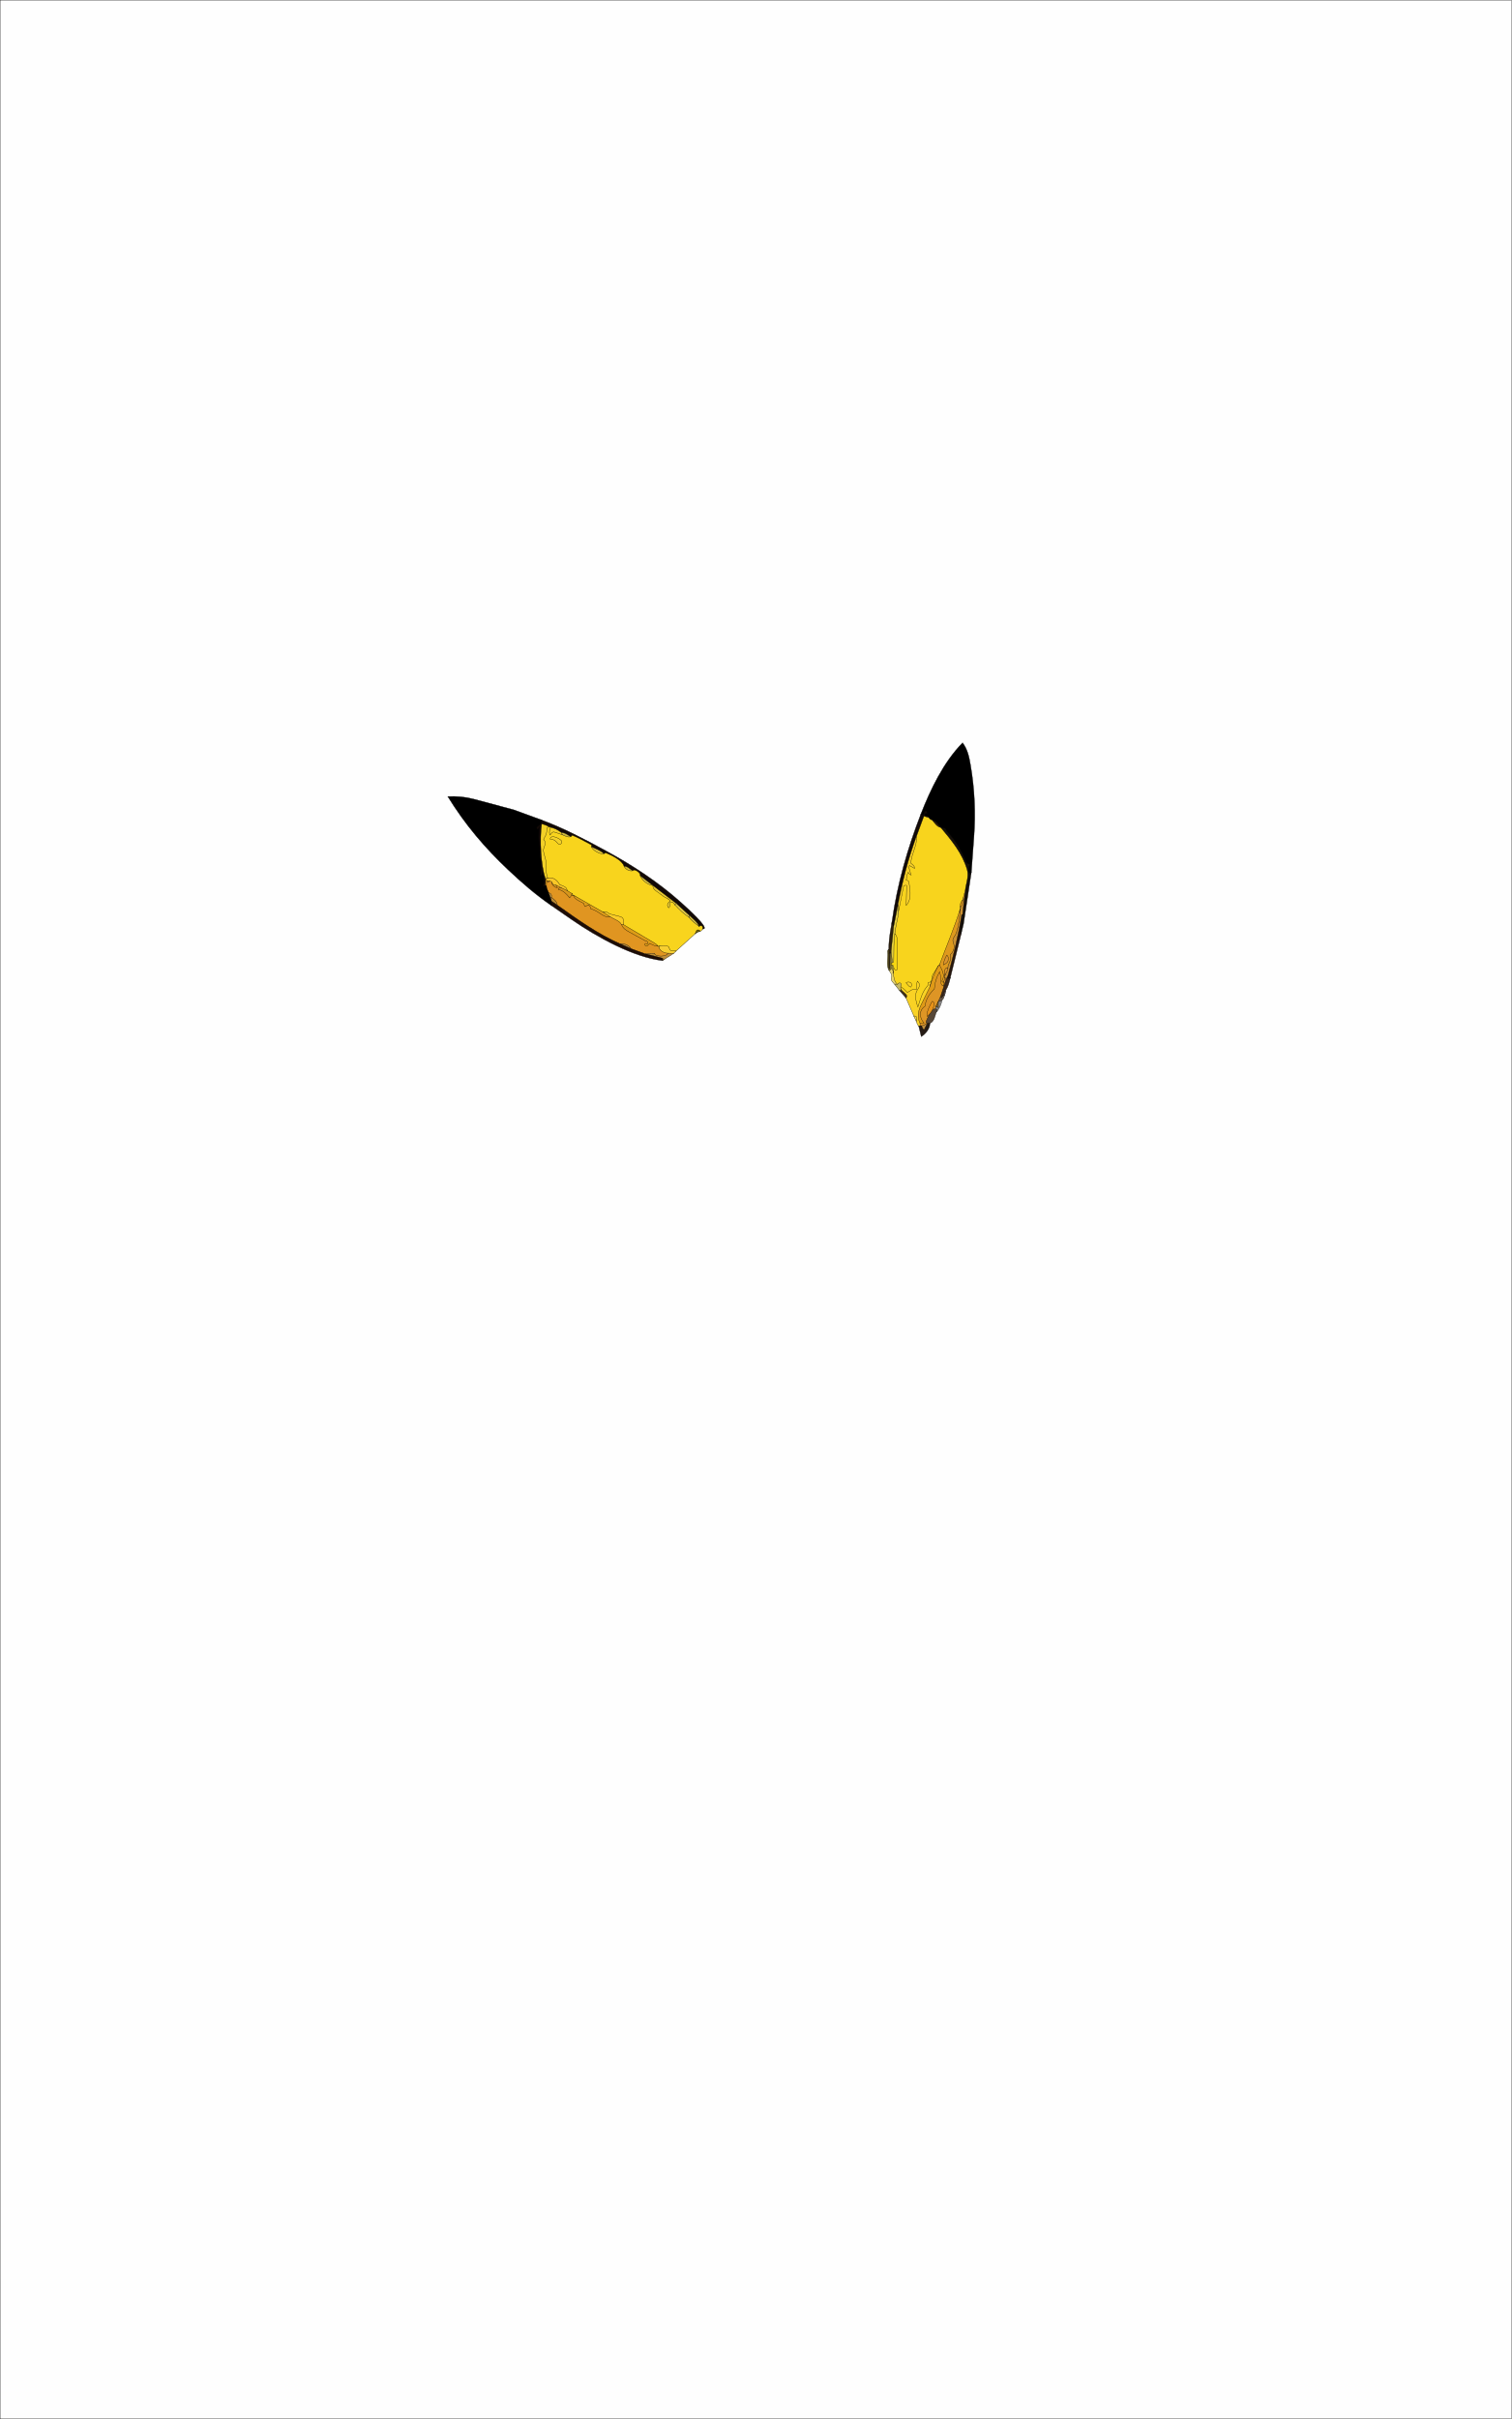
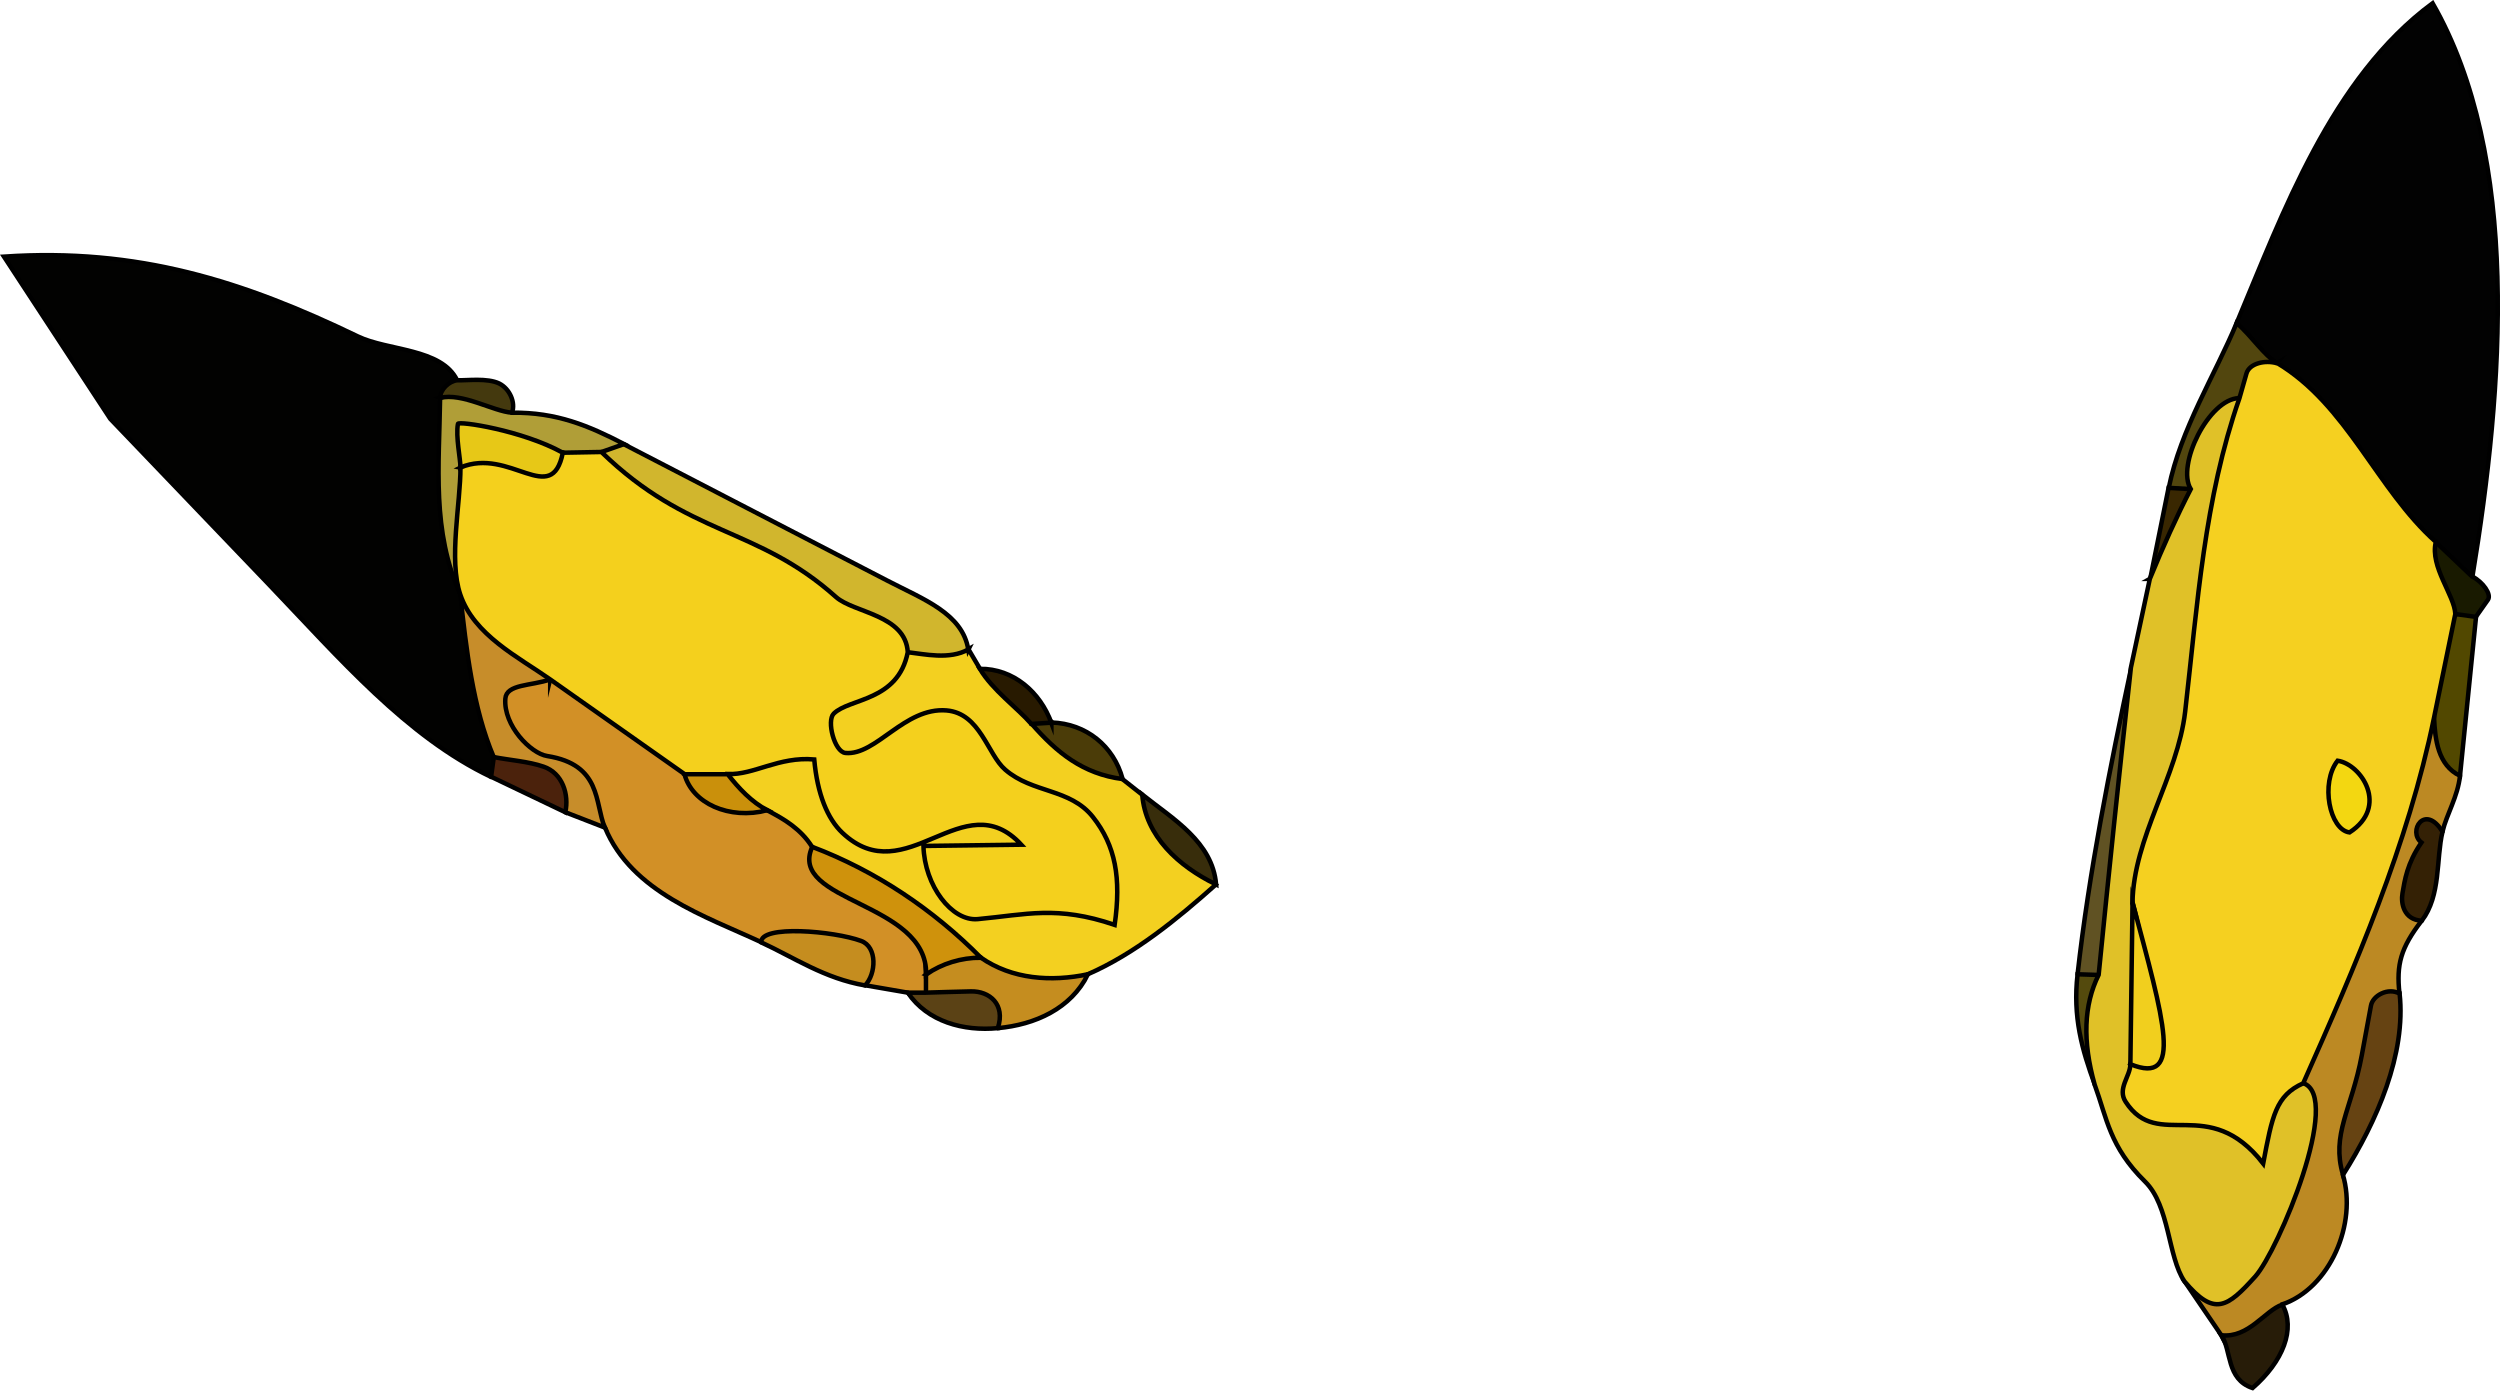
- <svg xmlns="http://www.w3.org/2000/svg" id="_图层_1" version="1.1" viewBox="0 0 1250.25 2000.25">
+ <svg xmlns="http://www.w3.org/2000/svg" id="_图层_1" data-name="图层_1" version="1.1" viewBox="0 0 138.72 77.16">
  <defs>
    <style>
      .st0 {
-         fill: #e5c732;
+         fill: #44390e;
      }

-       .st0, .st1, .st2, .st3, .st4, .st5, .st6, .st7, .st8, .st9, .st10, .st11, .st12, .st13, .st14, .st15, .st16, .st17, .st18, .st19, .st20, .st21, .st22, .st23, .st24, .st25, .st26, .st27, .st28, .st29, .st30, .st31, .st32, .st33, .st34, .st35, .st36, .st37, .st38, .st39, .st40, .st41, .st42, .st43, .st44, .st45, .st46, .st47, .st48, .st49, .st50, .st51, .st52, .st53, .st54 {
+       .st0, .st1, .st2, .st3, .st4, .st5, .st6, .st7, .st8, .st9, .st10, .st11, .st12, .st13, .st14, .st15, .st16, .st17, .st18, .st19, .st20, .st21, .st22, .st23, .st24, .st25, .st26, .st27, .st28, .st29, .st30, .st31 {
        stroke: #000;
        stroke-miterlimit: 10;
        stroke-width: .25px;
      }

      .st1 {
-         fill: #da932c;
+         fill: #524800;
      }

      .st2 {
-         fill: #878685;
+         fill: #f3d711;
      }

      .st3 {
-         fill: #f7cf31;
+         fill: #ca900b;
+       }
+ 
+       .st4 {
+         fill: #f4d01d;
      }

      .st5 {
-         fill: #271808;
+         fill: #f3d020;
      }

      .st6 {
-         fill: #27170e;
+         fill: #bc8923;
      }

      .st7 {
-         fill: #fefefe;
+         fill: #382d0b;
      }

      .st8 {
-         fill: #140f0a;
+         fill: #271c08;
      }

      .st9 {
-         fill: #d7961c;
+         fill: #4b220c;
      }

      .st10 {
-         fill: #c3b762;
+         fill: #cf920c;
      }

      .st11 {
-         fill: #e4ce40;
+         fill: #4b3c08;
      }

      .st12 {
-         fill: #dd9c17;
+         fill: #e7c817;
      }

      .st13 {
-         fill: #39271a;
+         fill: #f1cf1e;
      }

      .st14 {
-         fill: #bf8e38;
+         fill: #664312;
      }

      .st15 {
-         fill: #facc27;
+         fill: #f5d020;
      }

      .st16 {
-         fill: #e2c945;
+         fill: #e0c128;
      }

      .st17 {
-         fill: #3a2e18;
+         fill: #191a00;
      }

      .st18 {
-         fill: #f3d128;
+         fill: #d29026;
      }

      .st19 {
-         fill: #3e2d15;
+         fill: #020202;
      }

      .st20 {
-         fill: #b5873d;
+         fill: #c58d1f;
      }

      .st21 {
-         fill: #675748;
+         fill: #020201;
      }

      .st22 {
-         fill: #cdb93f;
+         fill: #342105;
      }

      .st23 {
-         fill: #261b14;
+         fill: #605223;
      }

      .st24 {
-         fill: #b98835;
+         fill: #5b4215;
      }

      .st25 {
-         fill: #f6cf29;
+         fill: #c78d2a;
      }

      .st26 {
-         fill: #c08e3e;
+         fill: #52460e;
      }

      .st27 {
-         fill: #f9c727;
+         fill: #544a0d;
      }

      .st28 {
-         fill: #dbc540;
+         fill: #281a00;
      }

      .st29 {
-         fill: #574738;
+         fill: #b09e37;
      }

      .st30 {
-         fill: #f8d41d;
+         fill: #d1b62d;
      }

      .st31 {
-         fill: #f7c625;
-       }
- 
-       .st32 {
-         fill: #d3bc35;
-       }
- 
-       .st33 {
-         fill: #dc9c19;
-       }
- 
-       .st34 {
-         fill: #2d200e;
-       }
- 
-       .st35 {
-         fill: #f9d225;
-       }
- 
-       .st36 {
-         fill: #1d0c06;
-       }
- 
-       .st37 {
-         fill: #f7d241;
-       }
- 
-       .st38 {
-         fill: #574640;
-       }
- 
-       .st39 {
-         fill: #e8d46d;
-       }
- 
-       .st40 {
-         fill: #120a08;
-       }
- 
-       .st41 {
-         fill: #e09521;
-       }
- 
-       .st42 {
-         fill: #120906;
-       }
- 
-       .st43 {
-         fill: #695c0b;
-       }
- 
-       .st44 {
-         fill: #cc9131;
-       }
- 
-       .st45 {
-         fill: #b89043;
-       }
- 
-       .st46 {
-         fill: #7a6b28;
-       }
- 
-       .st47 {
-         fill: #df9a17;
-       }
- 
-       .st48 {
-         fill: #e79219;
-       }
- 
-       .st49 {
-         fill: #f6d613;
-       }
- 
-       .st50 {
-         fill: #de9525;
-       }
- 
-       .st51 {
-         fill: #cfb840;
-       }
- 
-       .st52 {
-         fill: #7e622a;
-       }
- 
-       .st53 {
-         fill: #de991d;
-       }
- 
-       .st54 {
-         fill: #e9ca30;
+         fill: #392701;
      }
    </style>
  </defs>
-   <polygon class="st7" points="2.62 2000.12 .12 2000.12 .12 .12 1250.12 .12 1250.12 2000.12 2.62 2000.12" />
  <g>
+     <path class="st19" d="M137.18,31.99c-.62.87-1.29.23-2.02-1.92-.44.22-.9.43-1.37.55-.32.08-.63.12-.9.03-.61-.2-7.75-9.09-6.54-10.51-2.4,1.37-3.14.63-2.24-2.22,2.56-6.09,5.24-13.58,10.87-17.74,4.91,8.57,3.94,21.29,2.21,31.81Z" />
+     <path class="st6" d="M136.5,43.05c-.12,1.15-.74,2.13-.97,3.09-1.2,1.4-1.51,3.21-1.15,4.94-1.18,1.53-1.41,2.44-1.24,4.04l-.77.93-2.37,9.13c.81,2.71-.71,6.3-3.37,7.2-.37,2.23-2.26,4.21-3.38,1.7l-2.03-2.98c1.01-.08,1.92-.54,2.41-1.64l4.17-9.36c-.45-1.06-.94-2.25-.67-3.42.56-2.47,4.17-12.34,5.34-14.56.55-1.06,1.58-1.74,2.59-2.3.8.45,1.28,1.53,1.44,3.23Z" />
+     <path class="st23" d="M116.47,54.1c.12,1.94-.66,1.92-1.19-.04.64-5.68,1.79-11.44,2.98-17.02.58-.1,1.22.46,1.21,1.15l-3,15.9Z" />
+     <path class="st14" d="M133.15,55.13c.36,3.36-1.25,7.06-3.14,10.06-.67-2.25.48-3.63,1.04-6.63l.51-2.76c.1-.56.95-1.02,1.58-.67Z" />
+     <path class="st26" d="M126.35,20.14c.17,1.51-.57,2.18-2.09,1.95-.39,1.36-2.33,3.48-2.68,5.05-.5,1.7-.9,1.69-1.24-.07.66-3.26,2.57-6.27,3.77-9.15.89.79,1.49,1.77,2.24,2.22Z" />
+     <path class="st1" d="M136.5,43.05c-1.22-.59-1.38-1.99-1.44-3.23-3.01-.23-1.71-5.83,1.18-5.75.04-1.83.69-1.66,1.15.16l-.89,8.82Z" />
+     <path class="st8" d="M123.26,74.09c1.52.17,2.41-1.37,3.38-1.7.76,1.34.04,3.16-1.65,4.63-1.47-.49-1.16-2.09-1.73-2.93Z" />
+     <path class="st22" d="M135.53,46.15c-.36,1.51-.08,3.54-1.15,4.94-1-.05-1.17-.97-1.07-1.53.12-.69.25-1.65,1.05-2.81-.78-.6.18-2.2,1.17-.6Z" />
+     <path class="st31" d="M119.31,32.12l1.02-5.05,1.24.07c-.41,1.82-.25,3.87-2.27,4.98Z" />
+     <path class="st27" d="M116.24,60.19c-.72-1.96-1.23-3.77-.96-6.13l1.19.04-.22,6.1Z" />
    <g>
-       <path class="st4" d="M447.26,677.79c1.77.92,2.53,1.92,2.29,2.99-1.54-.16-2.5.81-2.88,2.93-.49,14.02-.36,29.11,3.76,42.63-.21,2.55,0,4.5.65,5.84.3-.92.59-.85.89.13,2.72.32,3.89,4.1,1.85,5.97,1.28.81,2.2,2.61,1.31,3.86,1.52.97,2.94,2.21.91,2.99,2.21,2.11,2.11,3.26-.31,3.44-12.6-8.71-24.05-18.57-35.63-29.5-18.9-17.84-35.46-37.2-49.75-60.46,7.4-.33,14.54.3,21.38,2.12l33.02,8.83,22.5,8.22h0Z" />
-       <path class="st42" d="M581.04,768.21l-2.72-2.07c-3.08-2.91-5.78-5.97-8.1-9.2-3.65-1.07-9.27-6.35-10.95-9.98-.77.25-1.9-.27-3.39-1.56-1.48.87-1.93.42-1.42-1.26-5.5-3.35-10.25-7.28-14.26-11.78-4.16-1.83-7.95-4.67-10.74-8.3l-6.17-4c-2.64-.79-5.05-2.08-7.23-3.86-4.96-4.23-10.77-7.56-16.62-10.25-3.68-1.34-7.48-3.02-10.32-5.79l-16.91-8.27c-2.81-.47-5.62-1.79-7.91-3.37-2.58-.76-5.27-1.47-8.06-2.11l-.92-2.3-.78-.17c-1.9.54-3.47.53-4.71-.03-2.16,13.65-1.09,27.62,1.84,41.22l-.67,1.06c1.58.77,1.6,2.77.08,6-.48.18-.87.92-2.23.79,1.89-3.66,1.18-6.81-.19-10.83-.29.71-.42,1.65-1.68,2.02.71-7.67-.2-14.48-.75-21.95l-.75-10.12.32-7.92c-.61,2.43-2.14,1.95-1.85-.35,1.08-.91,2.58-1.61,3.45-2.9.45-.67.44-1.86-.15-3.13,18.63,6.8,35.8,15.91,53.61,25.59,22.49,12.23,43.14,25.68,62.25,42.74,6.88,6.15,21.85,19.87,19.28,21.81-.34.25-1.11.23-1.35.28h0Z" />
-       <path class="st36" d="M460.99,748.47l2.69.27c14.74,10.14,30.01,19.46,45.8,27.95l3.4,3.76c3.32.45,6.54,1.81,9.09,4.01,1.47-2.91,11.04.83,10.93,3.96,5.45,1.03,10.9,1.94,16.33,2.75,1.2.57.74,1.62-1.37,3.15-23.68-2.73-53.8-19.28-74.36-33.48l-17.76-12.28.31-3.44c1.22-2.06,3.88,1.7,4.94,3.35h0Z" />
-       <path class="st14" d="M552.3,788.15c-.27-3.03,3.84-1.12,4.94.15l-9.39,6.04c.33-.3.58-1.69.22-1.95l-15.18-3.95c-.13-3.38,8.82-2.76,10.41-.39,2.96.44,5.96.48,9.01.1h0Z" />
-       <path class="st41" d="M454.24,728.2c.84-1.85,2.38-1.12,1.88.87,3.83,4.19,4.89,5.41,3.19,3.64l.47-.92c.46-2.33,4.27,1.01,4.59,2.35,1.37,2.25,5.76,5.51,8.76,4.78.33.21.87.7.98,1.14,3.68,3.87,8.75,6.26,13.56,8.28,4.64,3.96,10.99,7.47,16.85,9.64,3.01-.94,11.62,2.19,9.47,6.53,9.64,6.6,19.71,12.53,30.22,17.79l.98-.1c2.14,2.17,5.42,3.06,7.12,5.93-.45,3.29-11.08,3.2-10.98.07l-8.44.22-10.93-3.96c-2.59-2.19-5.73-3.53-9.09-4.01-18.61-8.2-35.3-20.22-51.89-31.99-2.03-2.02-3.66-4.11-4.9-6.27-.44-1.45-1.19-2.76-2.26-3.94-.67-1.97-1.93-3.79-1.85-5.97-.9-2.82-.73-5.46,2.27-4.1v.02Z" />
-       <path class="st24" d="M460.99,748.47l-4.94-3.35c0-1.03-.59-2.05-.91-2.99.34-.94.65-.9.95.07,2.38,1.47,4.53,3.2,4.9,6.27h0Z" />
-       <path class="st9" d="M454.24,728.2c.14,1.66-1.21,1.75-1.69.02-.71,1.68-.53,2.85-.58,4.08-.23-.06-.69-.21-.89-.13-.09-1.8.53-4.27-.08-6l1.09-.12,2.15,2.14h0Z" />
-       <path class="st45" d="M456.08,742.21c-.22-.13-.68-.12-.95-.07l-1.31-3.86c2.01.11,2.73,2.11,2.26,3.94h0Z" />
-       <path class="st20" d="M521.97,784.47l-9.09-4.01c3.38-.55,7.36,1.14,9.09,4.01Z" />
-       <path class="st9" d="M459.8,731.79c.26.78,1.03,1.09,1.23,2.41-2.78-.64-4.77-2.67-4.9-5.14,1.6.74,2.61,2.18,3.67,2.72h0Z" />
-       <g>
-         <path class="st30" d="M454.55,683.92c.29-.85.55-.76.78.17l1.48,1.89c3.19.82,5.95,2.25,8.28,4.28,2.04-.09,4.42.44,7.13,1.59.23-.43.49-.82.85-1.07.74-.51,14.47,6.9,16.07,7.86.22.13.15.74,0,1.48,2.87,2.77,6.65,4.38,10.32,5.79.72-.47,1.39-.8,1.84-.61,4.94,2.05,13.26,6.15,14.78,10.86,2.19,1.71,4.6,3,7.23,3.86,1.04-2.19,6.98,1.84,6.17,4,2.83,3.63,6.55,6.43,10.74,8.3,5.29,5.46,11.32,10.39,18.11,14.78l-.17.96c4.24,2.35,8.55,6.67,11.76,10.39,3.16,1.89,5.97,4.45,8.42,7.66,1.61-1.77,3.54.07,2.72,2.07-.33.8-1.03,1.69-1.92,1.89-1.7-.67-3.08,0-4.13,2.02l-15.81,14.29c-1.63.94-3.47,1.13-5.53.58-1.96-2.57-4.78-4.16-8.46-4.77-.19.9-.52.92-.98.1l-5.88-2.98c-1.21.66-2.08.09-2.61-1.72-7.09-3.52-13.85-7.55-20.28-12.11l-.11-1.13c-.96-1.01-1.68-2.41-2.16-4.2-4.83-1.85-9.58-3.82-14.24-5.9-.38.53-.7.92-.84.86-3.27-1.35-8.05-4.6-10.66-6.92l-2.86-.23c-3.49-2.56-6.98-5.19-10.45-7.9-1.04,1.23-1.37.85-.98-1.14-1.58,2.17-4.67-.43-4.06-2.54-5.01-3.77-10.45-7.7-16.04-10.28-.59-.07-1.08-.19-1.18-.45-1.65-4.15-3.11-17.03-3.39-21.86-.25-4.3.46-11.37,1.57-15.25-.25-4.69,1.26-6.23,4.52-4.62h-.03Z" />
-         <g>
-           <path class="st3" d="M559.17,786.41l-1.93,1.89-4.94-.15c-3.05.18-7.91-2.55-7.12-5.93,2.06-.2,5.36-.53,7.65.4.65.88,1.06,3.1,2.03,3.35,1.52.39,2.83.36,4.31.44h0Z" />
-           <path class="st43" d="M579.12,770.1c-1.51.34-2.83,1.02-4.13,2.02l1.05-2.56c.46-1.11,2.79-.81,3.08.54Z" />
-           <path class="st18" d="M454.55,683.92c-.84-.17-2.12.23-2.17.9l-.26,3.23c-.18,2.27-1.55,4.03-2.54,5.93,2.47,3,1.03,4.78.22,7.15-1.22,3.59,1.66,7.88,1.67,11.4,0,5.04-.1,9.08,1.57,13.56l-.94-.04c-.22.9-.58.93-1.09.12-3.71-10.57-4.81-32-3.02-44.91,2.66.66,4.84,1.56,6.56,2.66h0Z" />
-           <path class="st12" d="M544.21,782.3c-2.27.22-4.85-1.19-6.84-2.2l-1.95,2c-.42.43-2.13-.13-2.1-.92.06-1.6,1.06-1.02,1.4-.87,1.32.57,1.27-.79.9-1.44-.49-.85-1.39-.61-2.21-1.06l-12.78-7.03c-3.44-1.89-5.21-3.12-6.65-6.27-.18-1.91.55-1.98,1.34-.16l25.4,15.07c1.49.89,2.73,1.77,3.48,2.87h.01Z" />
-           <path class="st33" d="M498.93,754.26c2.1.18,5.62,1.76,5.6,3.73-5.62,1.3-8.79-4.72-15.98-6.5-.15-1.02-.59-2.51-1.33-2.88-1.1-.56-2,.4-3.16,1.05-.6.34-1-2.54-1.65-2.87-3.03-1.53-7.51-3.29-8.3-6.72l24.81,14.19h0Z" />
-           <path class="st54" d="M559.28,746.95c1.08,1.64.51,2.21-1.13,1.13-1.07-1.16-1.47-2.58-3.91-1.85.15,1.66.33,3.04-1.17,4.5-1.99-2.14-.82-4.38,1.34-5.6-1.4-2.2-3.67-2.46-5.51-3.8l-6.45-4.71c-1.64-1.2-2.81-2.75-2.24-4.28l19.07,14.61h0Z" />
-           <path class="st15" d="M515.33,764.35l-1.34.16c-1.45-3.18-6.6-4.62-9.47-6.53l-5.6-3.73c2.75-1.35,4.08,1.14,5.91,1.6l6.85,1.74c1.63.42,3.35.74,3.85,2.68.32,1.25.41,2.8-.21,4.08h.01Z" />
-           <path class="st18" d="M464.31,688.49c1.43.48,2.2.86.78,1.77-3.59-1.26-6.89-2.45-7.39-2.32-.93.24-1.7,1.07-2.77,2.58-1.08-2.55-.23-4.46.41-6.44,3.22.7,6.41,2.2,8.98,4.4h-.01Z" />
-           <path class="st9" d="M464.39,734.15c.8-1.69,3.81.78,4.69,2.23l4.06,2.54c-.51,1.04-.71,2.29-2.07,3.48-2.62-3.36-5.26-6.04-9.37-6.98.75-1.8,1.89-1.2,2.69-1.29v.02Z" />
-           <path class="st16" d="M570.22,756.92c.94,1.17.84,1.69-.32,1.55-4.48-2.74-8.18-6.48-11.76-10.39l1.13-1.13,10.95,9.98h0Z" />
-           <path class="st27" d="M469.08,736.37l-4.69-2.23-4.59-2.35c-1.19.66-2.41-.25-3.67-2.72l-1.88-.87c-1.66.65-2.75.02-2.15-2.14.28-.02.68-.04.94.04,4.39-1.17,7.86,1.68,9.84,5.34,2.03,1,6.09,1.68,6.19,4.94h.01Z" />
-           <path class="st18" d="M455.02,693.86c.37-4.66,9.2.05,9.55,1.79.17.85.06,1.85-.99,2.36-2.7,1.3-2.77-4.14-8.56-4.15h0Z" />
-           <path class="st28" d="M540.21,732.34c-4.46-.75-8.94-3.94-10.74-8.3l10.74,8.3Z" />
-           <path class="st51" d="M578.33,766.14c-2.95-2.28-6.35-4.56-8.42-7.66.2-.54.18-1,.32-1.55,2.98,2.71,6.57,5.31,8.1,9.2h0Z" />
-           <path class="st0" d="M499.46,705.92c-3.17.84-9.72-3.1-10.32-5.79,3.5,1.71,7.53,2.97,10.32,5.79Z" />
-           <path class="st22" d="M472.21,691.86c-2.75.84-4.8-.77-7.13-1.59l-.78-1.77c3.09-.21,5.5,2.19,7.91,3.37h0Z" />
-           <path class="st32" d="M523.29,720.04c-2.96.48-6.05-1.19-7.23-3.86,3,.08,4.97,2.4,7.23,3.86Z" />
-         </g>
-       </g>
-     </g>
-     <g>
-       <path class="st4" d="M803.39,721.22c-.66,2.13-1.45,2.86-2.39,2.17-1.41-14.2-12.04-30.26-22.86-39.11l-7.11-6.21c-2.22,2.48-4.4.93-2.75-1.98-1.06-.91-2.37-1.49-3.93-1.76-1.99,1.86-2.98,1.49-2.64-1.33,7.76-19.93,18.54-42.62,34.43-58.8,4.25,5.64,5.43,11.86,6.57,18.44,3.41,19.73,4.29,39.57,2.82,59.56l-2.14,29.03h0Z" />
-       <path class="st40" d="M768.28,676.09c-.7,1.52-1.46,1.95-2.87,1.23l-5.18,13.98-2.36.62c-2.3,7.75-4.13,15.52-5.49,23.33-2.21,4.05-3.88,8.52-3.46,13.18-2.39,6.44-4.46,12.98-6.2,19.62l-1.11,10.54c-.23,3.27-1.06,5.8-2.49,7.61-1.28.27-1.72-1.15-1.32-4.27,4.22-30.48,12.79-60.34,23.92-88.94l1.5.66c.99.47.91-2.79,1.88-3,.34-.07.67-.02,1.02,0s.67.96.99,1.97c-.25.17-.72.27-.95.14-.67-.4-1.62.5-.86,1.24.6.59,1.42.46,1.9.55.71.12.84.94,1.07,1.53h0Z" />
-       <path class="st35" d="M770.17,812.04l-1.17,4.16c.76.32,1.22.82,1.27,1.59-2.9,4.78-6.64,11-8.6,16.12-1.52,3.99-2.02,7.1.17,11.04l-.91,1.17c2.66.3,2.55,1.26.02,2.07.5,1.87-.25,2-1.12.19-1.25-1.1-1.34-2.41-2.05-4,.15-1.99-.5-3.38-1.94-4.18l-6.5-14.99c-.89-2.32-2.15-4.44-3.78-6.36-1.77-.3-2.72-2.34-.67-2.88,1.4-1.7,3.44-1.01,6.11,2.06l5.08-2.25c-.22-8.64,7.85-6.93,5.83,1.33-1.98,2.48-2.77,5.12-2.37,7.92l5.89-10.92c.07-3.42,3.15-5.65,4.74-2.08h0Z" />
-       <path class="st8" d="M803.39,721.22l-6.46,42.69-1.94,8.19c-.67.38-1.21.64-1.3.53-1-1.19,1.89-14.31,2.47-16.54l-1.1-.43c.81-6.56,1.91-13.09,3.3-19.59l-1.82-1.49c3.12-10.28,2.08-16.36-3.2-26.09-4.1-7.56-9.5-14.29-15-20.87l-.19-3.35c2.01.07,4.19.05,4.9,2.93,6.87,6.91,11.79,15.24,15.54,24.32.68,1.64,1.18,2.74,3.6,3.06-1.04,2.61-1.36,5.06-.64,7.46.83-.68,1.31-.76,1.85-.84v.02Z" />
-       <path class="st6" d="M794.98,772.1l-8.96,36.26c-2.13,4.64-3.68,2.47-2.04-1.49,1-7.92,2.84-15.68,5.53-23.29l.38-6.93c2.51-6.8,4.14-13.8,4.89-21l1.36.45c-.95,8.61-3.1,14.45-1.17,16.01h0Z" />
-       <path class="st34" d="M739.1,766.2c.49.19.87.38.86.56-.24,5.2-.99,13.68-1.75,18.78-.04.23-.52.4-1.13.55.61.67.84,1.56.06,2.04-.29.87-.62.86-1.01,0-.29.87-.62.86-1.01,0-.94-.34-.59-2.13-.03-3.08-.05-5.65.69-11.21,1.7-17.2l1-5.92c-.15,1.44.96,3.17,1.32,4.27h0Z" />
-       <path class="st23" d="M769.1,846.2c.18,3.94-3.3,8.7-7.12,10.95l-2.14-8.75,1.12-.19c-.08-1.56.69-1.52,1.32-.03,2.5.37,3.18-.22,4.75-2.05-.41-1.79,0-1.8,1.27-.01.2-.87.47-.81.8.09h0Z" />
-       <path class="st13" d="M786.03,808.36c-.91,3.68-1.71,7.51-3.97,10.69-.37,1.58-1.02,2.95-1.96,4.11.62,2.98-4.09,5.02-2.13.63-2.79-1.29-.51-7.72,2.45-7.36-.17-2.61.46-4.66,1.89-6.16-.41-2.57.15-3.71,1.67-3.4.43.09-.06,1.29-.39,1.75-.18.25,1.18.59,1.53.21.23-.25.28-.29.9-.47h0Z" />
-       <path class="st46" d="M735.12,788.12l.5.29c-.47,15.86-.3,15.77.51-.29h1.01c.9,2.06.78,5.81,0,8,2.66.31,2.55,1.24,0,2.01.88,2.66,1.37,7.82-2.12,3.82-2.18-4.21-.36-9.8-.93-14.82-.14-1.2.47-1.86,1-2.09l.03,3.08h0Z" />
-       <path class="st39" d="M738.84,804.35c1.82.44,2.79,2.23,2.9,5.39,1.3,1.59,1.46,3.02.5,4.3.13,1.14-.63,1.11-2.29-.1-1.28-1.64-3.4-2.79-2.7-5.8.64-2.79-1.25-4.4-2.22-6.17,1.46.6,2.19-.33,2.17-1.33l-.05-2.49c.27-.88.6-.87,1-.02l.7,6.22h-.01Z" />
-       <path class="st2" d="M774.22,837.35c.2-.74-.41-2.17-.66-2.9-2.72-.67-2.33-2.05.43-2.32,1.29-1.09,1.78-2.23,2.05-4.03,1.3-1.78,2.33-2.12,3.11-1.02-.63,3.72-2.37,7.43-4.93,10.26h0Z" />
-       <path class="st19" d="M749.35,825.21l-5.39-6.14c.15-1.96.95-2.07,1.61-.22l3.12,2.75c.65.57,1.27,1.31,1.35,1.98.07.49-.37,1.2-.7,1.63h.01Z" />
-       <path class="st21" d="M779.16,827.09c-.9.6-1.89,1.05-3.11,1.02-2.5-1.55-.87-4.86,1.92-4.31-.32.86.65,1.69,1.17.88l.96-1.51c.34-.86.71-.84,1.1.04-.48,1.43-.77,2.89-2.04,3.89h0Z" />
-       <path class="st37" d="M757.79,844.39l-1.94-4.18c.85-.26,1.96.1,2.15.67.38,1.12.19,2.6-.21,3.52h0Z" />
-       <path class="st38" d="M781.2,823.2l-1.1-.04c-.08-1.79,1.07-2.87,1.96-4.11.24,1.55-.41,2.81-.86,4.15h0Z" />
-       <path class="st44" d="M796.15,756.1c-.25-.03-.74.15-.79.5-2.73,17.25-6.76,33.8-11.37,50.28l-1.67,3.4c-.51-.49-.91-1.2-1.2-2.14-.66-.68-.47-1.25.44-1.43.03-2.36.6-5.04,2.46-6.53-2.18-.73-2.15-3.03.07-6.9-.06-3.12.87-6.08,2.82-8.89.16-2.11-.03-4.22-.56-6.32,3.62-8.59,6.44-17.57,7.91-26.89l-.11-1.05,2.03-6c-.06-2.72.37-5.9,2.18-8.05l-2.2,20.01h-.01Z" />
-       <path class="st17" d="M735.12,788.12h1.01l-.28,13.03c-.18,0-.53-.13-.72-.53v-12.5h-.01Z" />
-       <path class="st39" d="M738.12,796.14c-.28.87-.62.86-1,0v-8l-.05-2.04c.72.15,1.11.89,1.1,1.96l-.05,8.09h0Z" />
-       <path class="st1" d="M782.31,810.28l-1.89,6.16-.28-1.3v-2.99c-.27-1.25.36-2.79.98-4,.88.32,1.22,1.25,1.2,2.14h0Z" />
-       <g>
-         <path class="st30" d="M768.28,676.09c.37.96,1.8,1.85,2.75,1.98l7.11,6.21c8.61,10.32,17.81,21.18,21.79,34.94,1.59,5.51-1.03,11.87-1.57,16.86-.72,2.77-1.45,5.45-2.18,8.05l-2.03,6c.9.2.93.56.11,1.05-2.84,14.46-7.75,29.09-13.58,42.62-.34.79-.92,1.48-1.54,2.17s-1.38,1.33-2.15,1.93c.42.79.19.86-.6.31-2.53,4.44-4.59,9-6.21,13.83-.43-.03-2.07.03-2.55.52-.33.33-.06,1.37.02,2.07-4.69,5-6.21,11.01-8.46,18.05-1.63-3.93-2.42-8.49-1.36-12.29.75-2.68,4.92-5.11.97-9.13-1.11,2.79-.62,4.14-.67,6.82-3.33-.88-5.61,1.6-7.66,2.59-1.52-1.64-3.72-3.98-5.59-4.7-.75-.4-1.4-2.04-2.66-1.95-2.95-2.77-2.95-5.95-3.4-9.68-.45-1.89-.33-3.33.36-4.3,1.4.42,1.63-.85.7-3.81,1.17-7.69,1.21-16.29.18-24.12-.43-.06-.77-.13-.77-.19.01-5.36,2.09-12.99,3.75-17.79.05-3.46,2.82-22.47,4.57-23.83,2.81.28,3.05-.19.7-1.42,2.88-12.39,6.06-24.72,9.53-36.97l6.29-17.06,4.13,1.23h.02Z" />
-         <g>
-           <path class="st10" d="M742.23,814.03c1.85-2.73,4.31-.75,2.66,1.95-.01.93.12,2.39.67,2.88l-1.61.22-4.01-5.14c.83-.66,1.72.14,2.29.1h0Z" />
-           <path class="st5" d="M778.14,684.29c-3.13-.49-5.24-3.99-7.11-6.21,3.48.5,5.05,3.74,7.11,6.21Z" />
-           <path class="st25" d="M743.06,754.14c-.79-1.32-.91-3.35-.35-6.08,3.49-19.06,8.45-37.94,15.15-56.13,1.16,6.5-4.17,14.06-4.5,21.85,1.34,1.1,3.31,2.42,3.1,4.32l-4.35-2.44c-.62,3.36.68,5.06,1.61,7.86-1.04.03-1.7-1.03-2.57-2.25-1.46,2.86-1.1,4.39-1.61,6.56,2.57.25,2.23,1.66,2.51,3.5.91,5.92,1.88,12.56-2.53,17.38l.36-16.33c.02-.71-2.39-.42-2.58.68l-4.24,21.07h0Z" />
-           <path class="st11" d="M743.06,754.14c-.02,4.14-1.5,8.16-2.21,12.83l-.78,5.15c.53,1.19.69,2.45.73,3.74.08,2.33.1,19.48-.38,20.38-.4.73-1.44.51-2.3-.1-.27-3.26-.63-6.61-1.05-10.04l2.03-19.89,3.61-18.15.35,6.08h0Z" />
-           <polygon class="st31" points="768.99 816.2 770.17 812.04 771.34 806.15 776.39 798.21 768.99 816.2" />
-           <path class="st49" d="M739.2,800.04c-.54-.09-.89-.73-1.06-1.92l-1,.02v-2.01h.99c.67-.13,1.06-.82,1.07-1.95l.12-11.95c.04-3.63.29-6.95.76-10.11,1.17,1.1,2.03,2.96,2.01,5.12l-.24,24.72c-1.23.67-2.56-.74-2.65-1.91h0Z" />
-           <path class="st11" d="M739.2,800.04l-.36,4.3c-.22-1.82-1.45-4.04-.7-6.22.93-.02,1.08,1.06,1.06,1.92Z" />
-           <path class="st35" d="M753.12,816.27c-1.79-.78-2.35-2.2-3.74-3.62.93-.81,2.84-.87,3.91-.03.88.69,1.24,2.49-.17,3.65Z" />
-           <path class="st53" d="M794.14,750.12c-.23-2.1.44-4.44,2.03-6,.05,2.24-.03,4.63-2.03,6Z" />
-         </g>
-       </g>
-       <g>
-         <path class="st50" d="M780.14,815.12c.4-.12.49.32.28,1.3l-2.45,7.36-1.92,4.31c-.12,2.64-.81,3.98-2.05,4.03l-.43,2.32-4.66,8.64-1.3,1.61c-.24.3.37,1.15.7,1.4h-1.27c-2.15,3.27-3.73,3.96-4.75,2.06l-1.32.03-.02-2.07c.23-2.14.03-4.49-.59-7.05,2.12-7.73,5.88-15.61,10.73-22.18.65-5.2,6.05-21.09,8.03-10.01-.67,2.98-.32,5.73,1.04,8.25h-.02Z" />
-         <g>
-           <path class="st29" d="M774.22,837.35c-.97,3.22-1.67,7.48-5.13,8.85l-.8-.09-2.48-.38c-.49-.56,5.05-13.03,7.75-11.28,1.74-.36,1.96.6.66,2.9h0Z" />
-           <path class="st47" d="M780.14,812.14c1.29-.09.66,1.98,0,2.99-3.32-.82-1.07-5.92-2.99-11.63-2.73,4.82-3.99,9.16-4.33,14.18-4.11,4.05-7.07,8.48-7.79,14.39-5.02,3.3-4.85,9.32-.72,13.94-1.39.41-2.44.04-3.37.11-2.56-4.95-1.62-10.13.89-15.26l7.17-14.66c1.89-6.27,3.92-12.36,7.38-17.99l.6-.31,2.65.75c1.3,4.8,1.46,9.29.5,13.49h0Z" />
-           <path class="st26" d="M767.03,846.11l-2.75,5.56c-1.62-1.31-1.56-2.5-2-3.51,1.89-.04,3.24-1.42,4.75-2.05Z" />
-           <polygon class="st52" points="773.99 832.12 776.04 828.1 776.12 833.22 773.99 832.12" />
-           <path class="st48" d="M770.66,828.17c2.93-1.23,2.82,7.1-3.91,12.31-.81-4.84,4.62-12.6,3.91-12.31Z" />
-         </g>
-       </g>
-       <g>
-         <path class="st53" d="M784.02,800.17c-1.73,1.89-2.37,3.95-2.46,6.53l-.44,1.43c.25,1.42.03,2.93-.98,4-.42.16-1.02-.4-1.08-.89,2.92-4.82.06-9.22-2.07-13.36,5.64-15.19,12.55-31.1,17.27-46.72-.44,6.72-1.2,13.82-3.46,20.66-.72,2.17-3.59,4.18-2.46,7.1,1.41,3.66.98,7.46-2.28,10.31,1.12,5.75-2.16,7.41-2.03,10.93h0Z" />
-         <path class="st1" d="M784.02,800.17c.08,2.28-1.81,4.43-2.46,6.53-.41-1.02-.67-3.01-.19-4.51.32-.99,1.12-2.12,2.65-2.02Z" />
-         <path class="st1" d="M780.31,797.89c.15-2.59,1.07-5.12,2.76-8.16,1.63,1.21,1.27,3.27,1.03,4.76-.16,1.01-1.19,2-3.79,3.4h0Z" />
-       </g>
+       <path class="st16" d="M118.32,50.07c.98,3.64.94,6.63-.12,8.98,1.56,1.24,3.56,1.88,6,1.91,1.01-1.74,1.92-2.22,3.59-.86,2.23.71-1.37,9.3-2.65,10.73-1.55,1.72-2.27,2.25-3.93.27-.93-1.37-.81-4.19-2.19-5.54-1.96-1.93-2.11-3.5-2.79-5.37-.68-2.4-.61-4.43.22-6.1.55-5.54,1.15-11.23,1.79-17.05l1.05-4.92c.74-1.81,1.49-3.47,2.27-4.98-.81-1.33,1-5.01,2.68-5.05l1.26,2.65c.06,2.82-1.84,12.76-2.5,16.23-.5,2.61-2.16,8.65-4.69,9.1Z" />
+       <path class="st17" d="M137.18,31.99c.59.3,1.08.99.87,1.29l-.67.95-1.15-.16c-3.06.04-4.01-2.57-1.08-4l2.02,1.92Z" />
+       <path class="st15" d="M126.35,20.14c3.91,2.34,5.53,7.01,8.81,9.93-.34,1.38,1.04,2.96,1.08,4l-1.18,5.75c-1.45,7.06-4.35,13.76-7.26,20.29-1.52.68-1.72,1.81-2.22,4.45-3.04-3.9-5.82-.64-7.63-3.42-.48-.73.25-1.41.26-2.08,1.09-2.34,1.12-5.33.12-8.98.05-3.6,2.5-6.99,2.92-10.59.69-6.02,1.06-11.79,3.01-17.39l.39-1.37c.16-.57,1.04-.77,1.71-.57Z" />
+       <path class="st13" d="M118.21,59.05l.12-8.98c1.75,6.58,2.86,10.19-.12,8.98Z" />
+       <path class="st2" d="M130.37,46.19c-1.11-.15-1.63-2.75-.66-3.98,1.32.2,2.87,2.55.66,3.98Z" />
    </g>
  </g>
+   <g>
+     <path class="st21" d="M25.36,21.09c.56.34.25.67-.95.98,2.13.9,2.74,1.5.47,1.9-.19,3.06.03,6.07.66,9.03,1.65,3.33,2.75,5.62,1.86,9.02.82.43.76.79-.15,1.09-4.7-2.24-8.39-6.56-12.36-10.71l-8.77-9.16L.22,14.24c7.41-.5,13.26,1.35,19.64,4.43,1.66.8,4.63.65,5.5,2.42Z" />
+     <path class="st18" d="M30.53,37.7c2.2-2.24,8.52,2.39,7.45,5.25l4.6,2c1.51-2.08,2.94-.14,2.5,2.03,2.62,1.88,5.13,3.92,7.54,6.13l-1.23.96c.87.29.85.63-.01,1-.31.44-.65.44-1.01.01l-2.37-.41c-.96-1.65-2.72-2.27-5.76-2.39-3.09-1.44-7.18-2.76-8.67-6.36-.87-.67-1.5-1.61-1.9-2.82-4.63-1.17-7.12-7.51-1.13-5.4Z" />
+     <path class="st5" d="M53.74,36.03l.63,1.07c1.75.69,2.7,1.71,2.86,3.06,1.9.61,3.61,1.7,5.05,3.07l1.09.86,4.1,4.99c-2.17,1.93-4.5,3.84-7.11,4.98-2.3,1.94-4.94,2.08-5.94-.92-3.13-1.05-6.71-3.87-9.36-6.15-.61-.97-1.52-1.53-2.5-2.03-1.5-.18-2.87-.48-2.2-2-.1-1.85,1.16-2.8,3.8-2.86.58-2.75,3.7-3.9,6.2-3.91.58-1.87,2.37-1.36,3.37-.16Z" />
+     <path class="st30" d="M53.74,36.03c-1.04.6-2.47.26-3.37.16-2.61.36-16.88-7.73-17.31-8.68l.31-2.42c-.44-.64-.02-.79,1.25-.44l14.6,7.56c2.02,1.05,4.19,1.83,4.51,3.84Z" />
+     <path class="st25" d="M30.53,37.7c-1.07.37-2.43.25-2.49,1.07-.11,1.49,1.41,3.04,2.32,3.18,3.03.48,2.63,2.6,3.2,3.97l-2.19-.85c-1.01-1.29-2.34-2.3-3.97-3.05-1.17-2.74-1.53-6.03-1.86-9.02,2.56-.24,5.69,1.92,4.99,4.71Z" />
+     <path class="st29" d="M28.41,22.9c2.47-.03,4.25.72,6.22,1.74l-1.25.44c.16,2.8-1.36,2.65-2.14.04-2.15-.27-4.04,0-5.68.82,2.98.52,2.35,5.65-.01,7.06-1.6-3.53-1.18-7.13-1.13-10.92,1.07-.95,3.26-.52,3.99.82Z" />
+     <path class="st20" d="M54.43,53.14c1.73,1.2,3.89,1.35,5.94.92-.94,1.91-2.94,2.8-5,2.99-1.13-.65-2.46-1.31-3.99-1.98v-1c-.19-2.48,1.15-2.12,3.05-.93Z" />
+     <path class="st20" d="M48,54.68c-2.25-.39-3.91-1.53-5.76-2.39-.07-.99,4.05-.63,5.54-.08.91.33.84,1.83.22,2.47Z" />
+     <path class="st7" d="M67.48,49.08c-2.09-1.02-3.92-2.68-4.1-4.99,1.72,1.36,3.9,2.63,4.1,4.99Z" />
+     <path class="st24" d="M55.37,57.05c-1.9.18-3.9-.35-5-1.97h1.01c.78-.02,1.48-.05,2.5-.07s1.92.71,1.49,2.03Z" />
+     <path class="st11" d="M62.29,43.23c-2.21-.29-3.65-1.47-5.05-3.07.27-.88.64-.89,1.11-.07,1.92.06,3.45,1.31,3.94,3.13Z" />
+     <path class="st28" d="M58.34,40.1l-1.11.07c-.8-.91-2.16-1.88-2.86-3.06,1.86-.01,3.34,1.28,3.97,3Z" />
+     <path class="st9" d="M31.37,45.07l-4.12-1.97.15-1.09c.88.17,1.92.24,2.76.53,1.06.36,1.42,1.55,1.21,2.53Z" />
+     <path class="st0" d="M28.41,22.9c-1.03-.07-2.77-1.13-3.99-.82,0-.46.49-.93.95-.98.55.02,1.67-.14,2.33.18.58.29.92,1.05.71,1.62Z" />
+     <path class="st4" d="M31.23,25.12l2.14-.04c4.85,4.71,8.62,4.11,13.02,8.05.99.88,3.86.98,3.98,3.06-.54,2.74-3.24,2.54-4.11,3.41-.4.4.04,2.12.65,2.18,1.7.16,3.28-2.55,5.61-2.36,1.88.16,2.27,2.44,3.26,3.29,1.51,1.31,3.6,1.03,4.86,2.62s1.58,3.39,1.21,5.99c-3.21-1.09-4.89-.57-7.6-.32-1.43.13-2.95-1.84-3.01-4.06l5.43-.07c-3.22-3.48-6.38,2.69-9.93-.66-.82-.77-1.39-2.15-1.56-4.07-1.98-.17-3.34.87-4.8.81.19,1.63-1.37.94-2.4,0l-7.45-5.25c-1.78-1.25-4.23-2.46-4.99-4.71-.66-1.95.02-5.09.01-7.06l.35-1.29c2.08.5,3.85.65,5.32.47Z" />
+     <path class="st10" d="M54.43,53.14c-1.1,0-2.15.32-3.04.93.09-4.04-7.71-4-6.32-7.08,3.53,1.34,6.69,3.46,9.36,6.15Z" />
+     <path class="st3" d="M40.38,42.96c.6.77,1.33,1.55,2.2,2-2.13.55-4.17-.39-4.6-2h2.4Z" />
+     <path class="st12" d="M31.23,25.12c-.62,3.07-2.93-.33-5.68.82,0-.48-.27-1.72-.14-2.42.03-.17,3.55.35,5.82,1.6Z" />
+   </g>
</svg>
